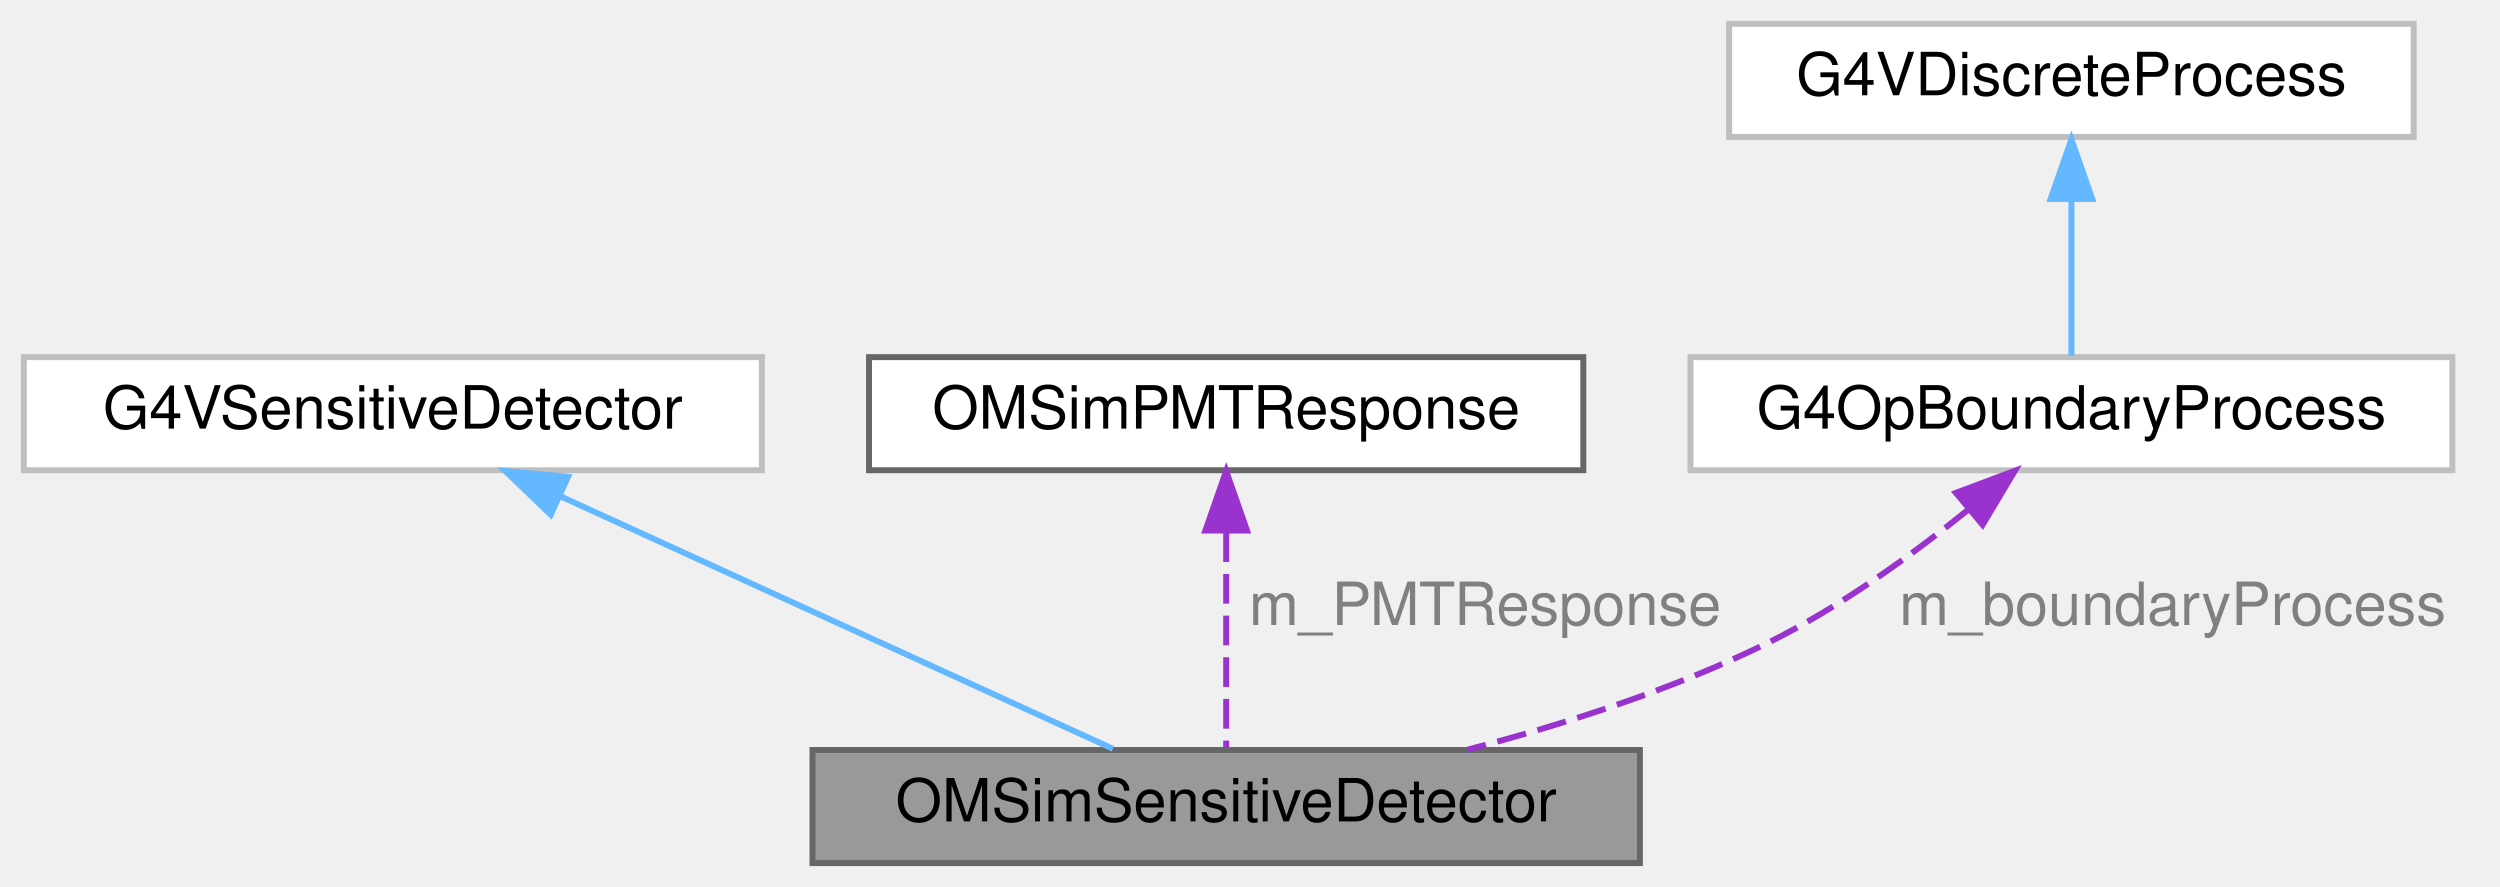
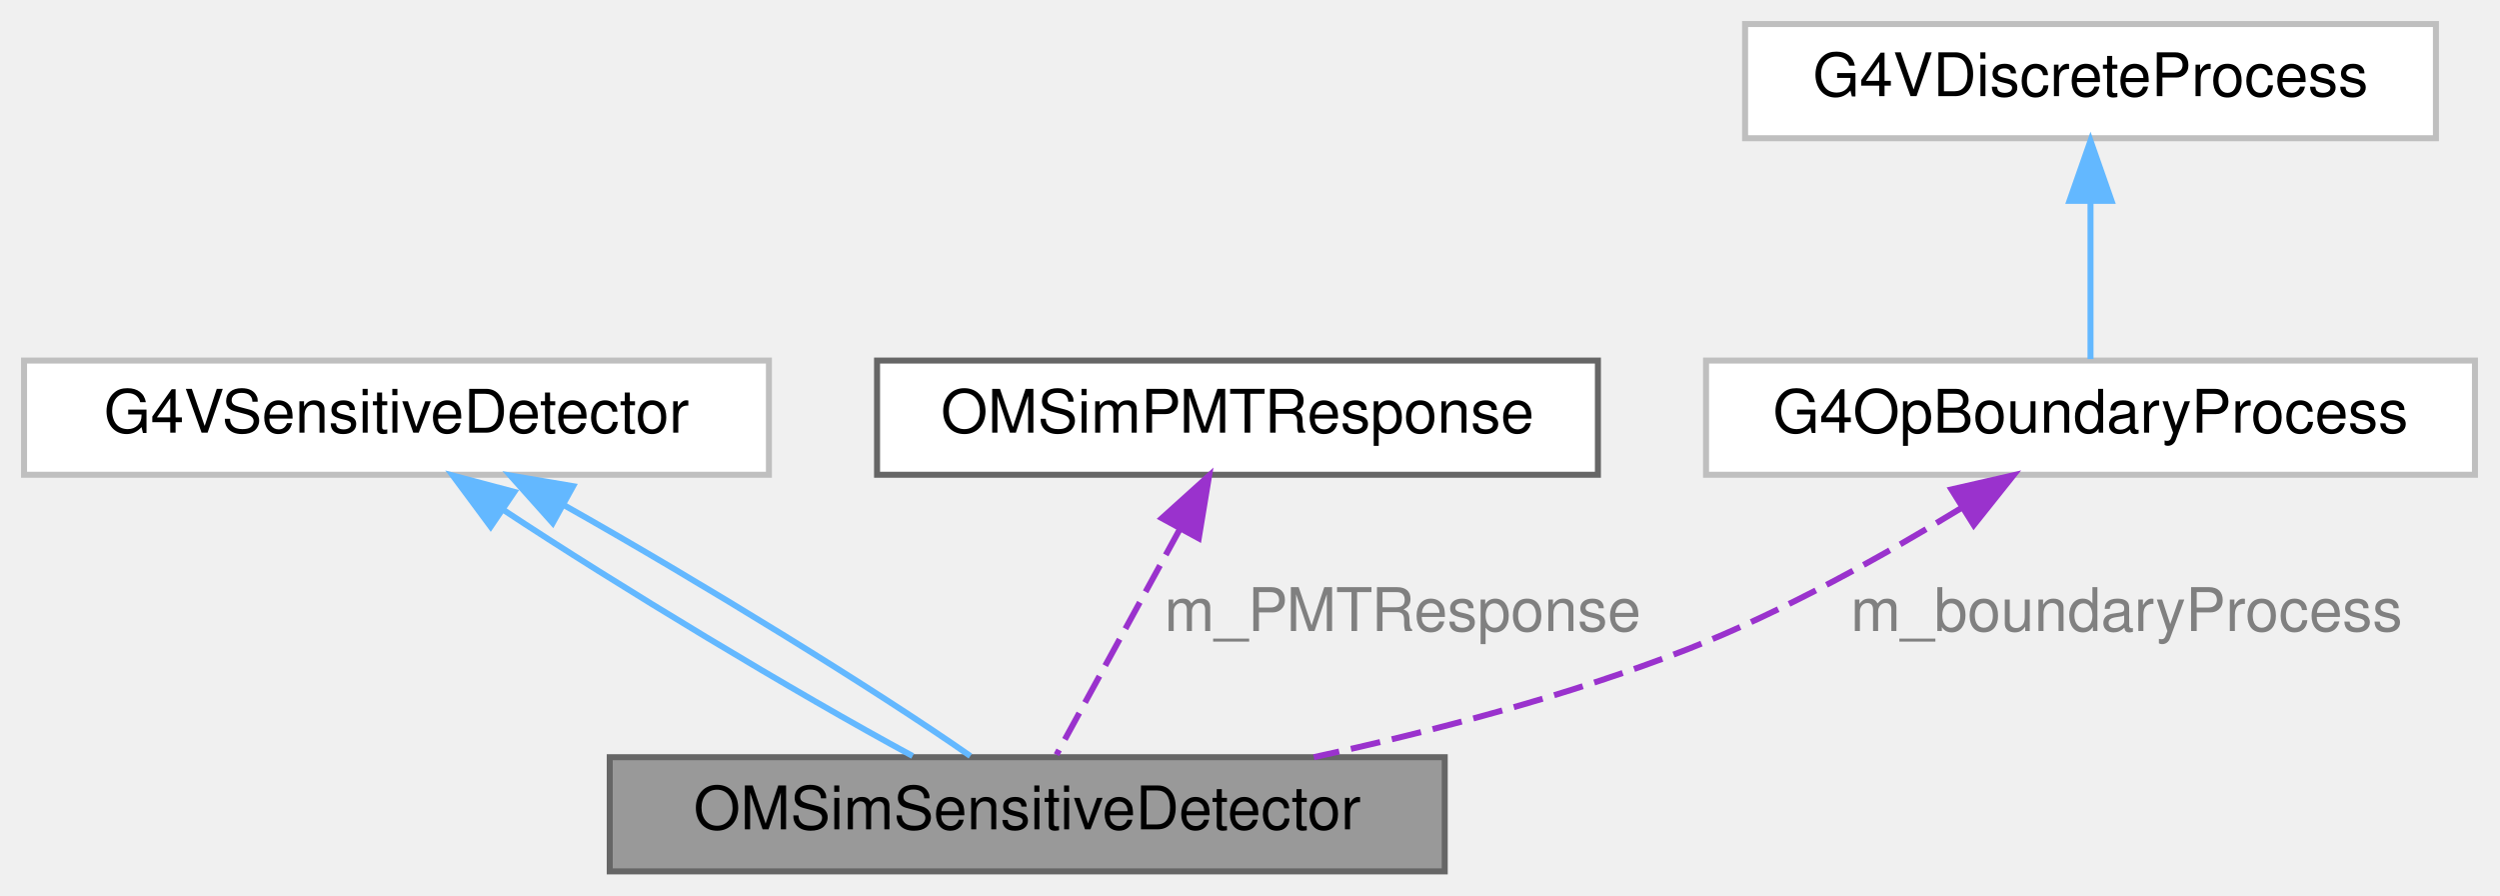
- <svg xmlns="http://www.w3.org/2000/svg" xmlns:xlink="http://www.w3.org/1999/xlink" width="420pt" height="149pt" viewBox="0.00 0.00 420.00 149.00">
+ <svg xmlns="http://www.w3.org/2000/svg" xmlns:xlink="http://www.w3.org/1999/xlink" width="416pt" height="149pt" viewBox="0.00 0.00 416.00 149.00">
  <g id="graph0" class="graph" transform="scale(1 1) rotate(0) translate(4 145)">
    <g id="Node000001" class="node">
      <g id="a_Node000001">
        <a xlink:title="Represents a sensitive detector.">
-           <polygon fill="#999999" stroke="#666666" points="271.5,-19 132.5,-19 132.5,0 271.5,0 271.5,-19" />
-           <text text-anchor="middle" x="202" y="-7" font-family="Helvetica,sans-Serif" font-size="10.00">OMSimSensitiveDetector</text>
+           <polygon fill="#999999" stroke="#666666" points="236.5,-19 97.5,-19 97.5,0 236.5,0 236.5,-19" />
+           <text text-anchor="middle" x="167" y="-7" font-family="Helvetica,sans-Serif" font-size="10.00">OMSimSensitiveDetector</text>
        </a>
      </g>
    </g>
    <g id="Node000002" class="node">
      <g id="a_Node000002">
        <a xlink:title=" ">
          <polygon fill="white" stroke="#bfbfbf" points="124,-85 0,-85 0,-66 124,-66 124,-85" />
          <text text-anchor="middle" x="62" y="-73" font-family="Helvetica,sans-Serif" font-size="10.00">G4VSensitiveDetector</text>
        </a>
      </g>
    </g>
    <g id="edge1_Node000001_Node000002" class="edge">
      <g id="a_edge1_Node000001_Node000002">
        <a xlink:title=" ">
-           <path fill="none" stroke="#63b8ff" d="M90.01,-61.69C117.6,-49.08 159,-30.16 182.97,-19.2" />
-           <polygon fill="#63b8ff" stroke="#63b8ff" points="88.52,-58.53 80.88,-65.87 91.43,-64.89 88.52,-58.53" />
+           <path fill="none" stroke="#63b8ff" d="M79.76,-60.18C98.77,-47.61 128.42,-29.73 147.93,-19.2" />
+           <polygon fill="#63b8ff" stroke="#63b8ff" points="77.68,-57.36 71.37,-65.87 81.61,-63.15 77.68,-57.36" />
+         </a>
+       </g>
+     </g>
+     <g id="edge2_Node000001_Node000002" class="edge">
+       <g id="a_edge2_Node000001_Node000002">
+         <a xlink:title=" ">
+           <path fill="none" stroke="#63b8ff" d="M89.73,-61.03C112.15,-48.42 142.15,-29.97 157.53,-19.2" />
+           <polygon fill="#63b8ff" stroke="#63b8ff" points="88.01,-57.97 80.95,-65.87 91.4,-64.1 88.01,-57.97" />
        </a>
      </g>
    </g>
    <g id="Node000003" class="node">
      <g id="a_Node000003">
        <a xlink:href="class_o_m_sim_p_m_t_response.html" target="_top" xlink:title="Class to simulate PMT response.">
          <polygon fill="white" stroke="#666666" points="262,-85 142,-85 142,-66 262,-66 262,-85" />
          <text text-anchor="middle" x="202" y="-73" font-family="Helvetica,sans-Serif" font-size="10.00">OMSimPMTResponse</text>
        </a>
      </g>
    </g>
-     <g id="edge2_Node000001_Node000003" class="edge">
-       <g id="a_edge2_Node000001_Node000003">
+     <g id="edge3_Node000001_Node000003" class="edge">
+       <g id="a_edge3_Node000001_Node000003">
        <a xlink:title=" ">
-           <path fill="none" stroke="#9a32cd" stroke-dasharray="5,2" d="M202,-55.58C202,-43.63 202,-28.72 202,-19.41" />
-           <polygon fill="#9a32cd" stroke="#9a32cd" points="198.5,-55.87 202,-65.87 205.5,-55.87 198.5,-55.87" />
+           <path fill="none" stroke="#9a32cd" stroke-dasharray="5,2" d="M192.46,-57.05C185.79,-44.86 177.17,-29.11 171.87,-19.41" />
+           <polygon fill="#9a32cd" stroke="#9a32cd" points="189.41,-58.77 197.28,-65.87 195.55,-55.42 189.41,-58.77" />
        </a>
      </g>
-       <text text-anchor="middle" x="245.5" y="-40" font-family="Helvetica,sans-Serif" font-size="10.00" fill="grey"> m_PMTResponse</text>
+       <text text-anchor="middle" x="229.5" y="-40" font-family="Helvetica,sans-Serif" font-size="10.00" fill="grey"> m_PMTResponse</text>
    </g>
    <g id="Node000004" class="node">
      <g id="a_Node000004">
        <a xlink:href="class_g4_op_boundary_process.html" target="_top" xlink:title=" ">
          <polygon fill="white" stroke="#bfbfbf" points="408,-85 280,-85 280,-66 408,-66 408,-85" />
          <text text-anchor="middle" x="344" y="-73" font-family="Helvetica,sans-Serif" font-size="10.00">G4OpBoundaryProcess</text>
        </a>
      </g>
    </g>
-     <g id="edge3_Node000001_Node000004" class="edge">
-       <g id="a_edge3_Node000001_Node000004">
+     <g id="edge4_Node000001_Node000004" class="edge">
+       <g id="a_edge4_Node000001_Node000004">
        <a xlink:title=" ">
-           <path fill="none" stroke="#9a32cd" stroke-dasharray="5,2" d="M326.71,-59.41C317.27,-51.8 305.07,-42.96 293,-37 277.21,-29.2 258.73,-23.3 242.55,-19.06" />
-           <polygon fill="#9a32cd" stroke="#9a32cd" points="324.59,-62.2 334.51,-65.92 329.08,-56.83 324.59,-62.2" />
+           <path fill="none" stroke="#9a32cd" stroke-dasharray="5,2" d="M322.64,-60.55C309.83,-52.71 292.98,-43.26 277,-37 257.15,-29.23 234.37,-23.28 214.71,-19.01" />
+           <polygon fill="#9a32cd" stroke="#9a32cd" points="320.85,-63.56 331.18,-65.92 324.57,-57.63 320.85,-63.56" />
        </a>
      </g>
-       <text text-anchor="middle" x="361" y="-40" font-family="Helvetica,sans-Serif" font-size="10.00" fill="grey"> m_boundaryProcess</text>
+       <text text-anchor="middle" x="350" y="-40" font-family="Helvetica,sans-Serif" font-size="10.00" fill="grey"> m_boundaryProcess</text>
    </g>
    <g id="Node000005" class="node">
      <g id="a_Node000005">
        <a xlink:title=" ">
          <polygon fill="white" stroke="#bfbfbf" points="401.5,-141 286.5,-141 286.5,-122 401.5,-122 401.5,-141" />
          <text text-anchor="middle" x="344" y="-129" font-family="Helvetica,sans-Serif" font-size="10.00">G4VDiscreteProcess</text>
        </a>
      </g>
    </g>
-     <g id="edge4_Node000004_Node000005" class="edge">
-       <g id="a_edge4_Node000004_Node000005">
+     <g id="edge5_Node000004_Node000005" class="edge">
+       <g id="a_edge5_Node000004_Node000005">
        <a xlink:title=" ">
          <path fill="none" stroke="#63b8ff" d="M344,-111.3C344,-102.41 344,-92.28 344,-85.25" />
          <polygon fill="#63b8ff" stroke="#63b8ff" points="340.5,-111.58 344,-121.58 347.5,-111.58 340.5,-111.58" />
        </a>
      </g>
    </g>
  </g>
</svg>
